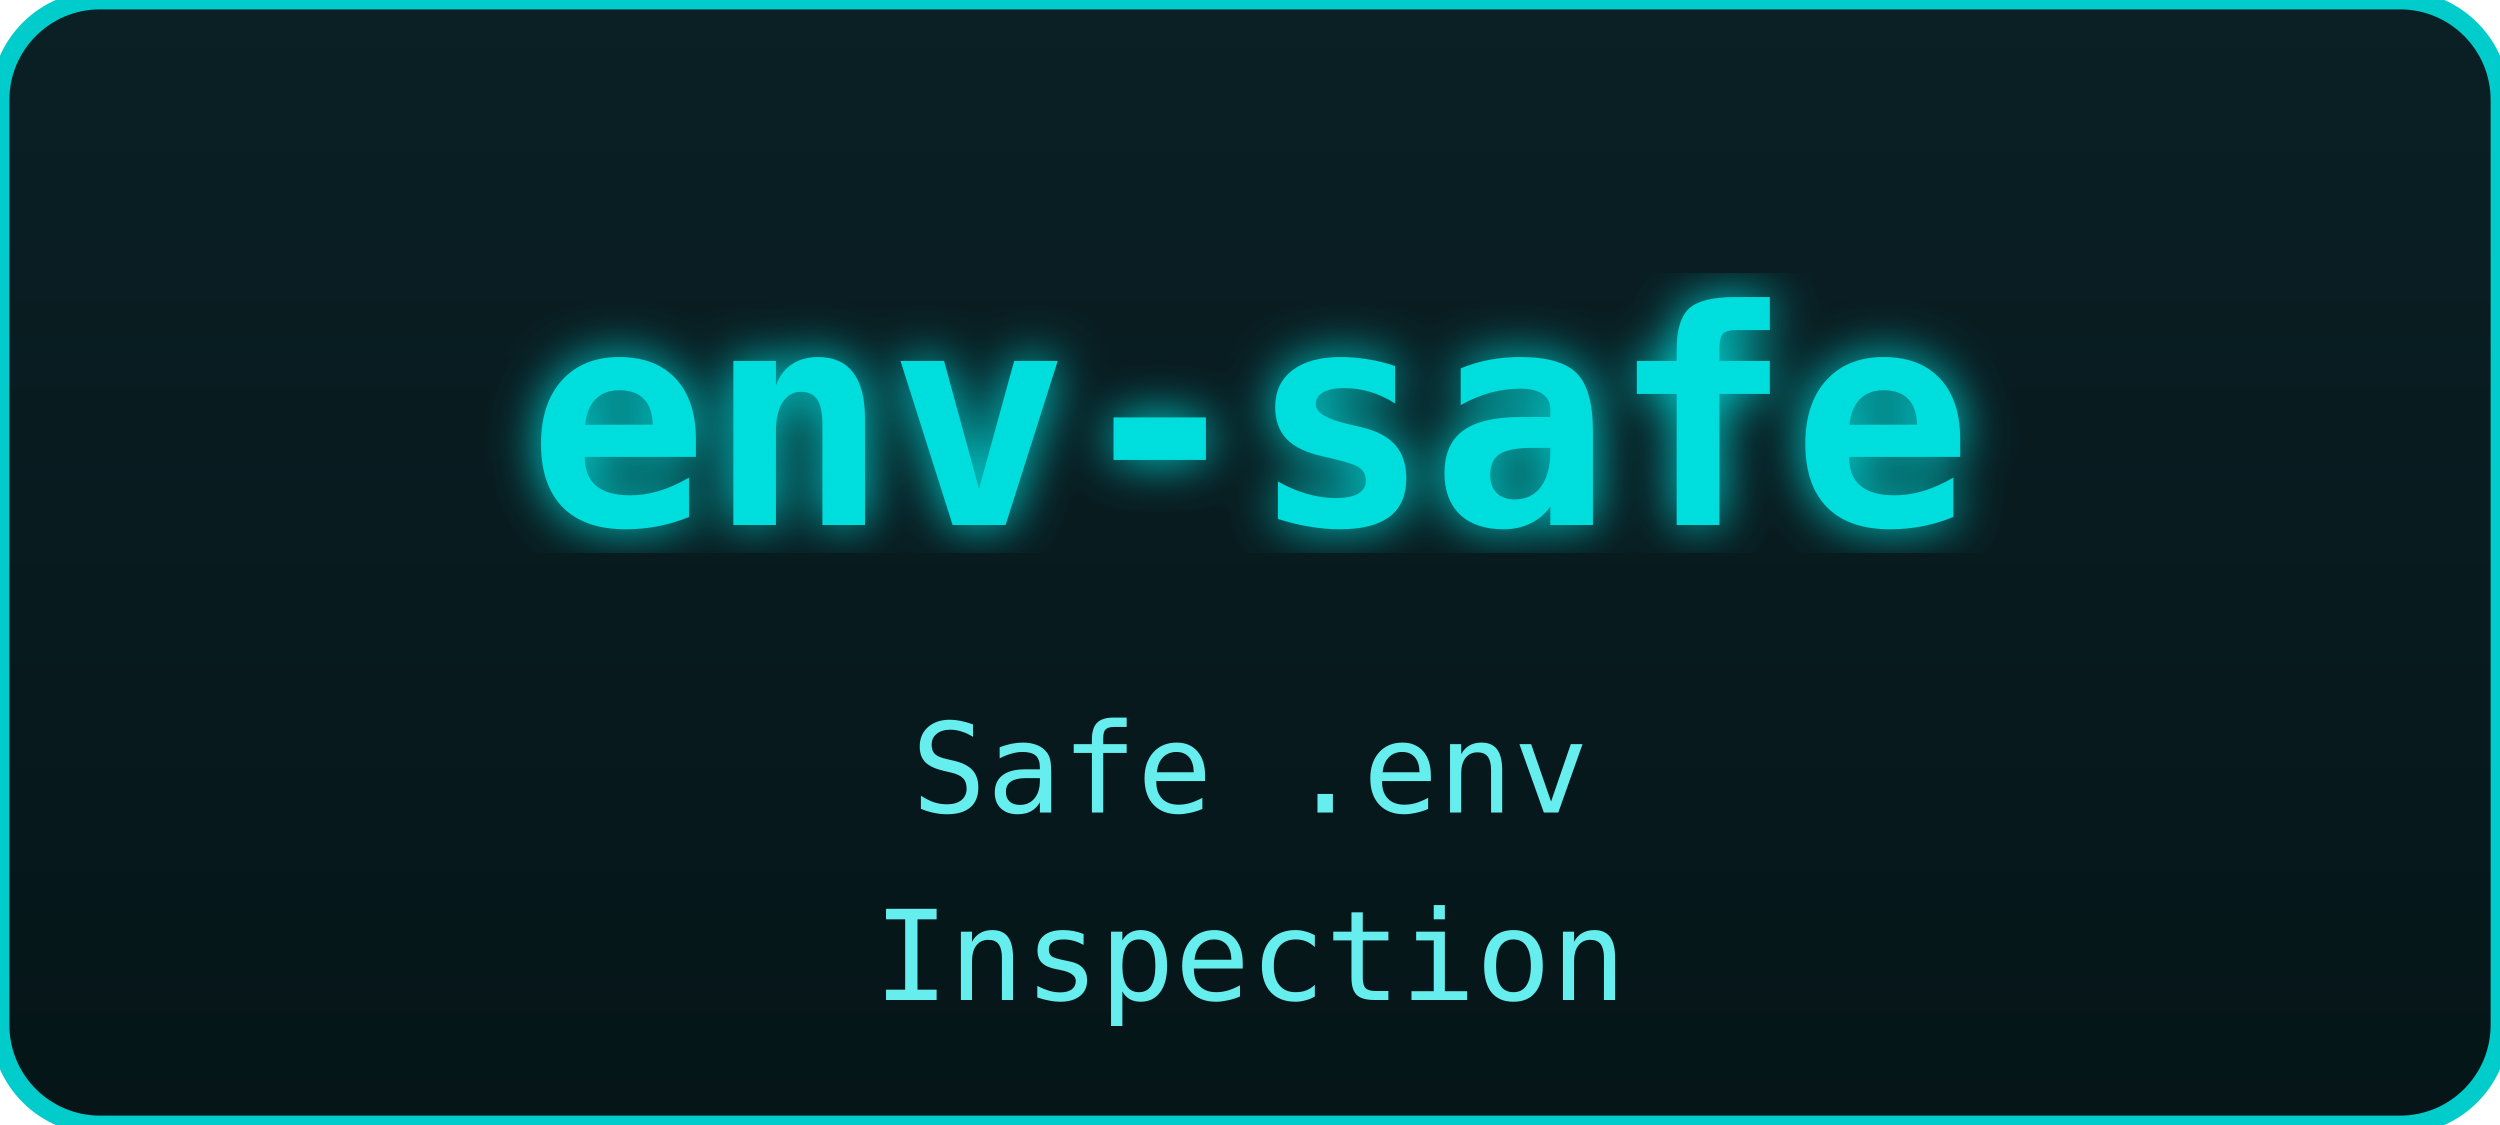
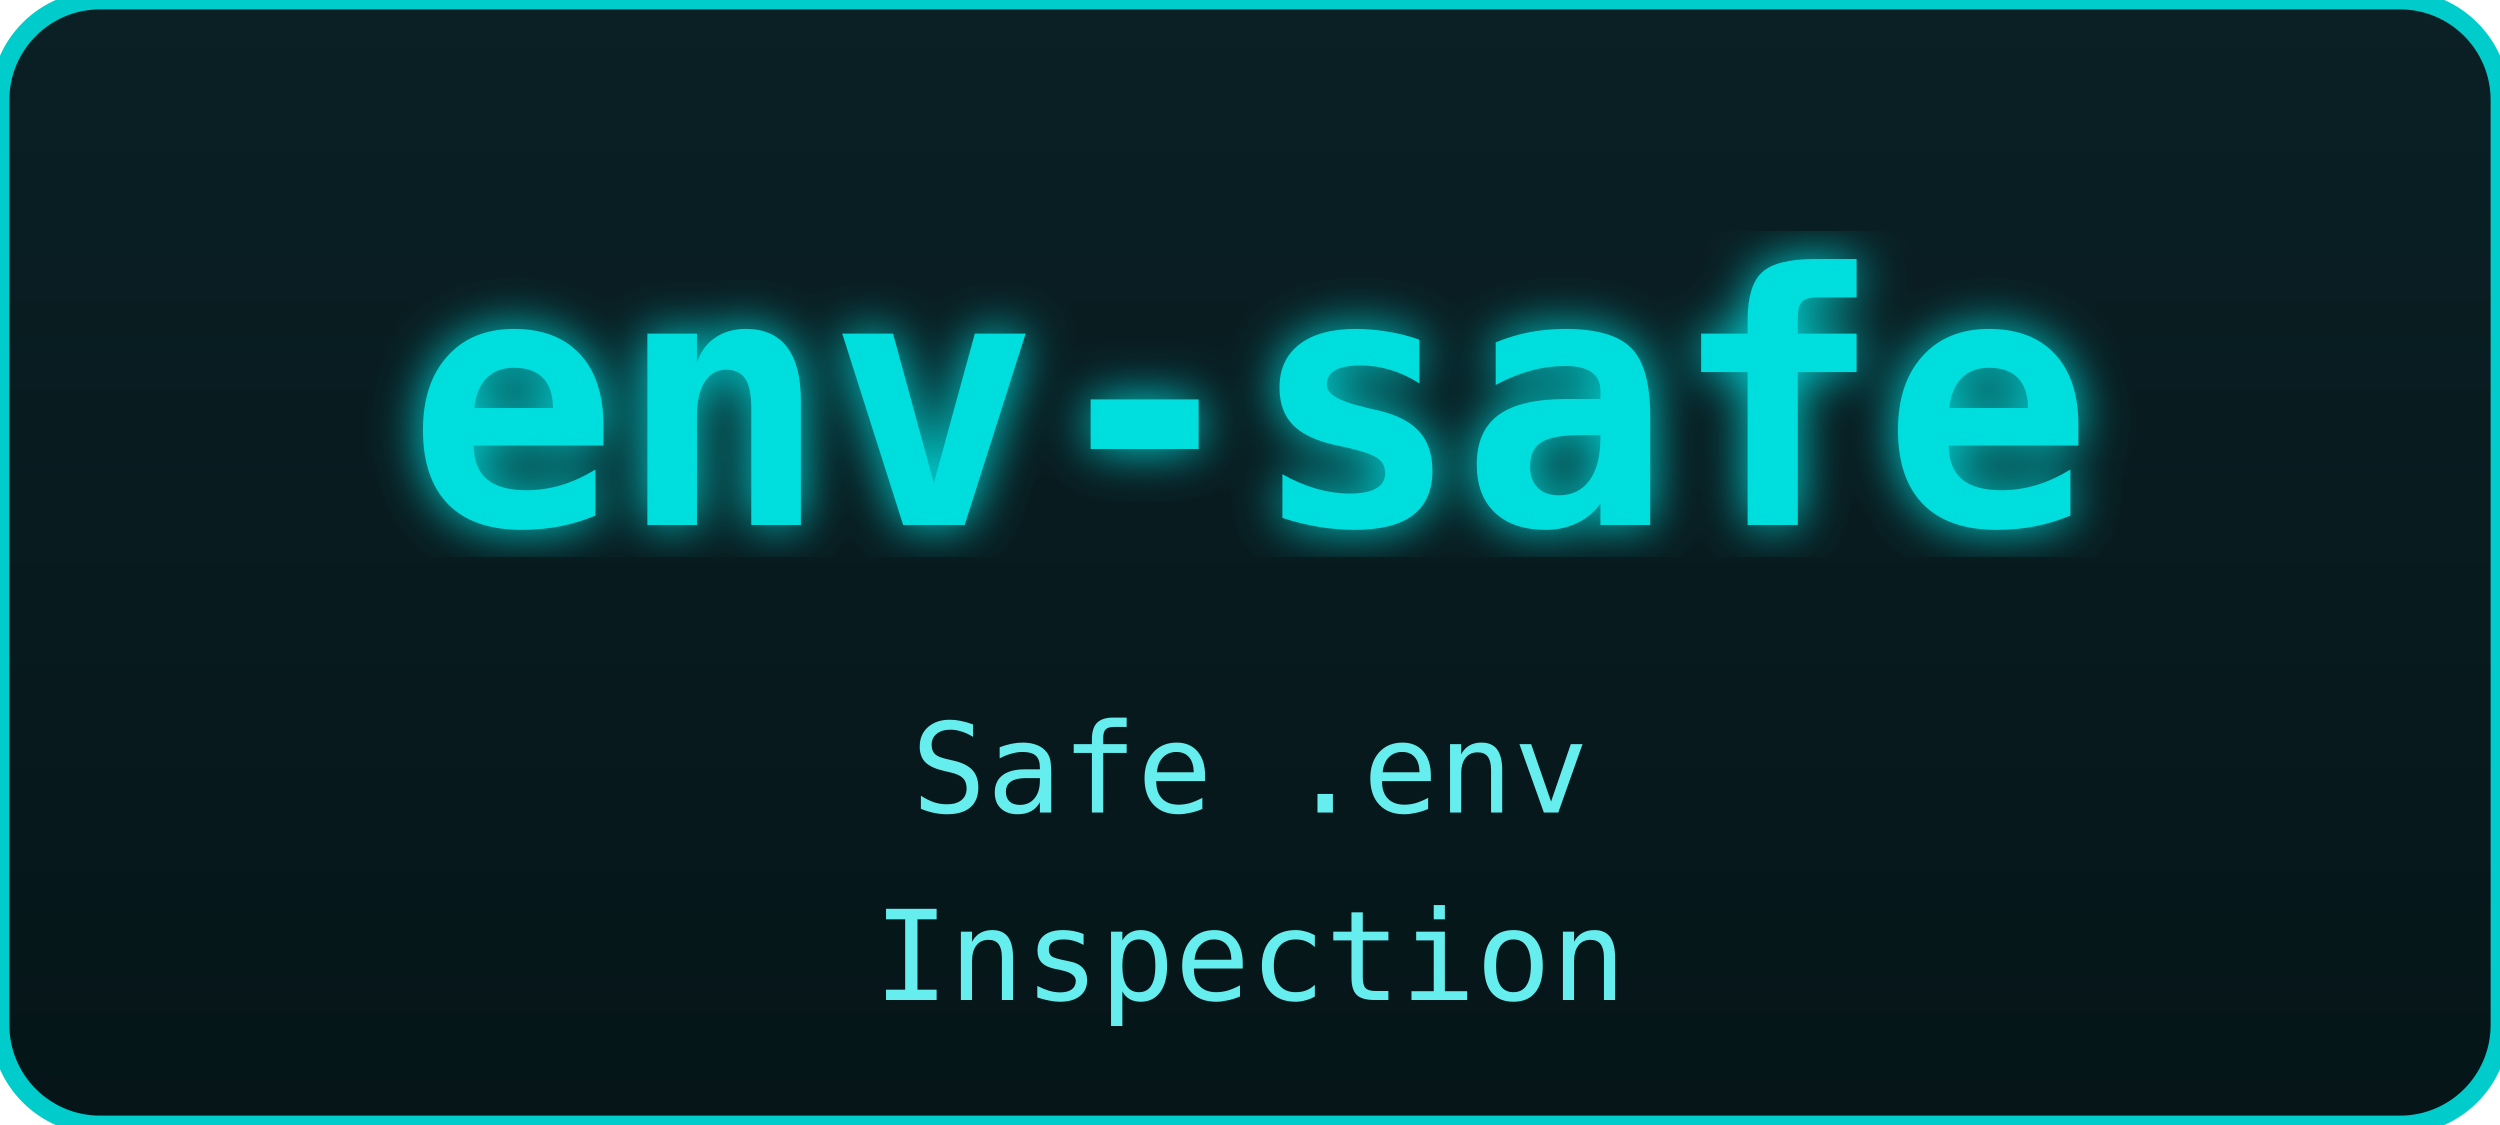
<svg xmlns="http://www.w3.org/2000/svg" width="200" height="90" viewBox="0 0 200 90">
  <defs>
    <filter id="glow">
      <feGaussianBlur stdDeviation="2" result="coloredBlur" />
      <feMerge>
        <feMergeNode in="coloredBlur" />
        <feMergeNode in="SourceGraphic" />
      </feMerge>
    </filter>
    <linearGradient id="bg" x1="0%" y1="0%" x2="0%" y2="100%">
      <stop offset="0%" style="stop-color:#0a2025" />
      <stop offset="100%" style="stop-color:#051518" />
    </linearGradient>
  </defs>
  <rect width="200" height="90" rx="8" fill="url(#bg)" stroke="#00cccc" stroke-width="1.5" />
-   <text x="100" y="42" font-family="monospace" font-size="24" font-weight="bold" fill="#00dddd" text-anchor="middle" filter="url(#glow)">env-safe</text>
+   <text x="100" y="42" font-family="monospace" font-size="28" font-weight="bold" fill="#00dddd" text-anchor="middle" filter="url(#glow)">env-safe</text>
  <text x="100" y="65" font-family="monospace" font-size="10" fill="#66eeee" text-anchor="middle">Safe .env</text>
  <text x="100" y="80" font-family="monospace" font-size="10" fill="#66eeee" text-anchor="middle">Inspection</text>
</svg>
